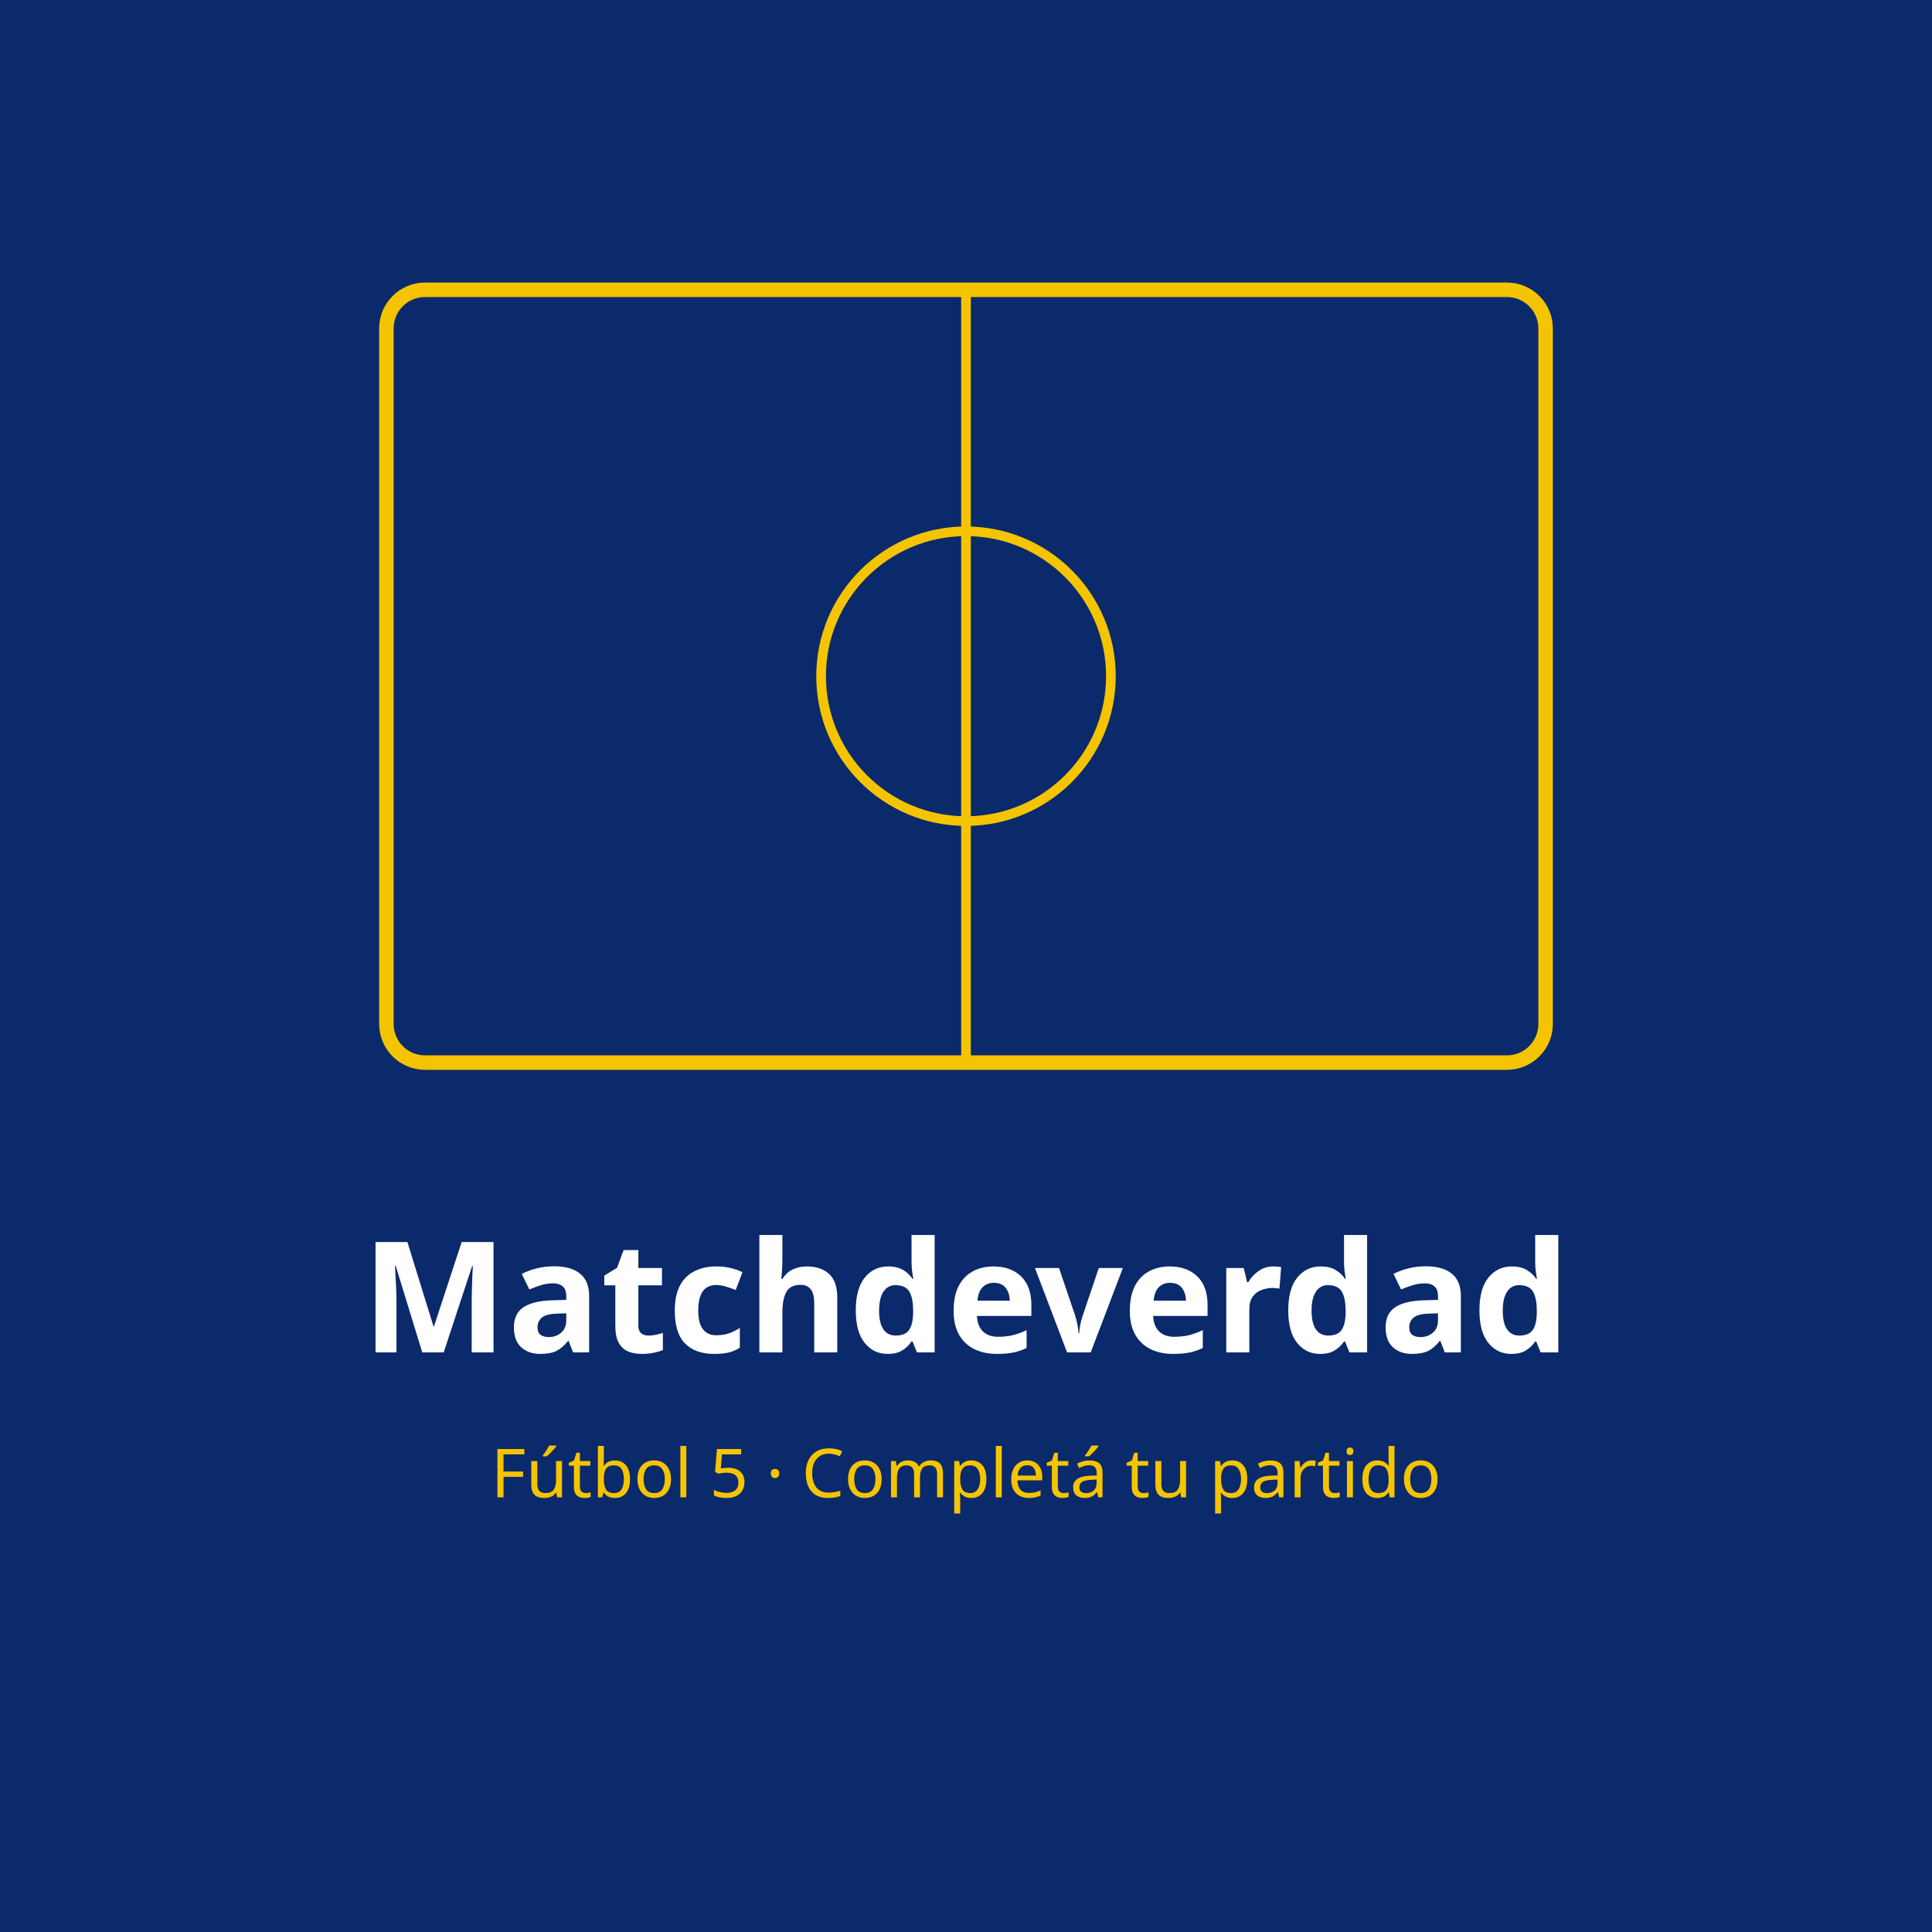
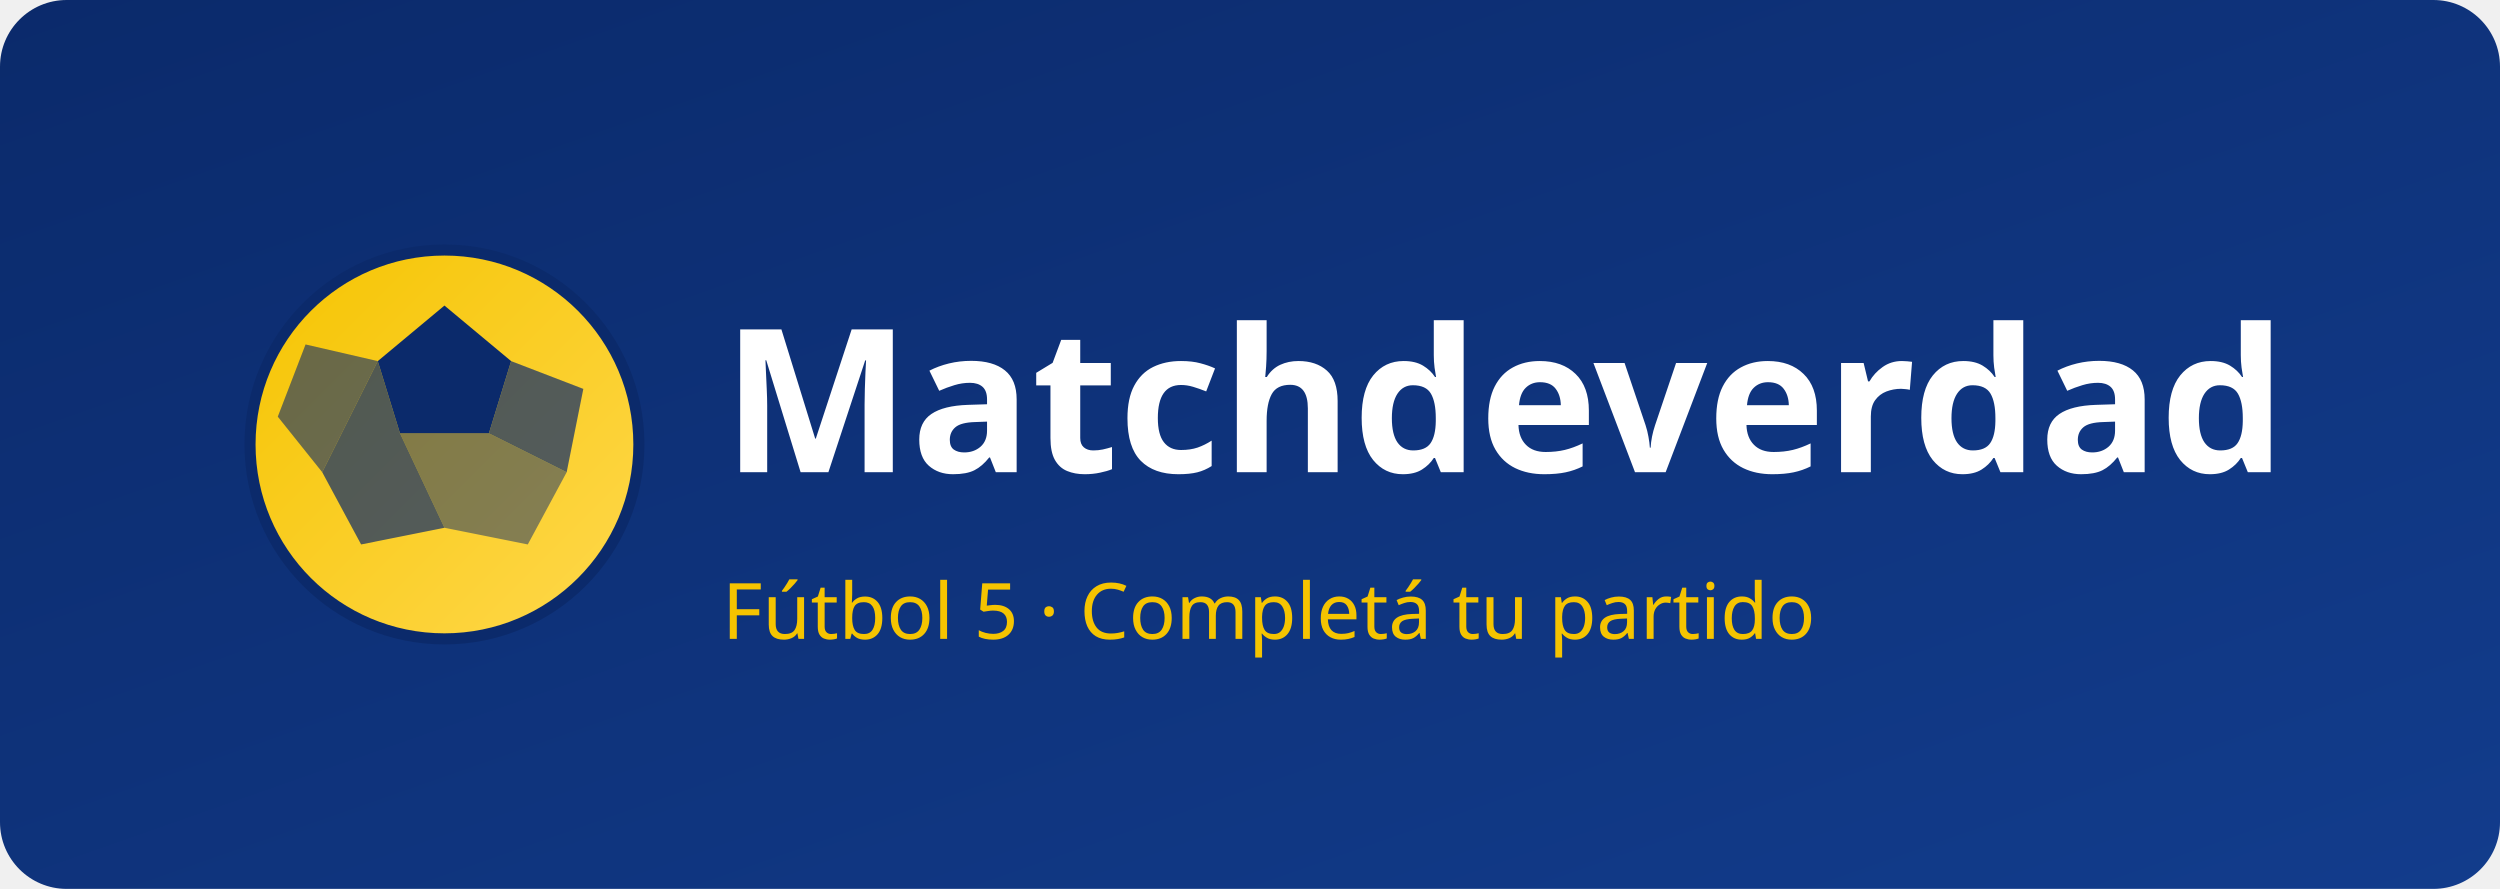
- <svg xmlns="http://www.w3.org/2000/svg" viewBox="0 0 400 400">
-   <rect width="400" height="400" fill="#0b2a6b" />
-   <rect x="80" y="60" width="240" height="160" rx="8" fill="none" stroke="#f5c400" stroke-width="3" />
-   <line x1="200" y1="60" x2="200" y2="220" stroke="#f5c400" stroke-width="2" />
-   <circle cx="200" cy="140" r="30" fill="none" stroke="#f5c400" stroke-width="2" />
-   <text x="200" y="280" text-anchor="middle" font-family="sans-serif" font-size="32" font-weight="700" fill="#ffffff">Matchdeverdad</text>
-   <text x="200" y="310" text-anchor="middle" font-family="sans-serif" font-size="14" fill="#f5c400">Fútbol 5 · Completá tu partido</text>
+ <svg xmlns="http://www.w3.org/2000/svg" viewBox="0 0 450 160">
+   <defs>
+     <linearGradient id="bgGrad" x1="0%" y1="0%" x2="100%" y2="100%">
+       <stop offset="0%" style="stop-color:#0b2a6b;stop-opacity:1" />
+       <stop offset="100%" style="stop-color:#123c8c;stop-opacity:1" />
+     </linearGradient>
+     <linearGradient id="ballGrad" x1="0%" y1="0%" x2="100%" y2="100%">
+       <stop offset="0%" style="stop-color:#f5c400;stop-opacity:1" />
+       <stop offset="100%" style="stop-color:#ffd84d;stop-opacity:1" />
+     </linearGradient>
+   </defs>
+   <rect width="450" height="160" fill="url(#bgGrad)" rx="12" />
+   <g transform="translate(40, 40)">
+     <circle cx="40" cy="40" r="35" fill="url(#ballGrad)" stroke="#0b2a6b" stroke-width="2" />
+     <path d="M 40 15 L 52 25 L 48 38 L 32 38 L 28 25 Z" fill="#0b2a6b" />
+     <path d="M 52 25 L 65 30 L 62 45 L 48 38 Z" fill="#0b2a6b" opacity="0.7" />
+     <path d="M 48 38 L 62 45 L 55 58 L 40 55 L 32 38 Z" fill="#0b2a6b" opacity="0.5" />
+     <path d="M 32 38 L 40 55 L 25 58 L 18 45 L 28 25 Z" fill="#0b2a6b" opacity="0.7" />
+     <path d="M 28 25 L 18 45 L 10 35 L 15 22 Z" fill="#0b2a6b" opacity="0.6" />
+   </g>
+   <text x="130" y="85" font-family="'Cabinet Grotesk', system-ui, sans-serif" font-size="36" font-weight="700" fill="#ffffff">
+     Matchdeverdad
+   </text>
+   <text x="130" y="115" font-family="'Manrope', system-ui, sans-serif" font-size="14" font-weight="500" fill="#f5c400">
+     Fútbol 5 · Completá tu partido
+   </text>
</svg>
